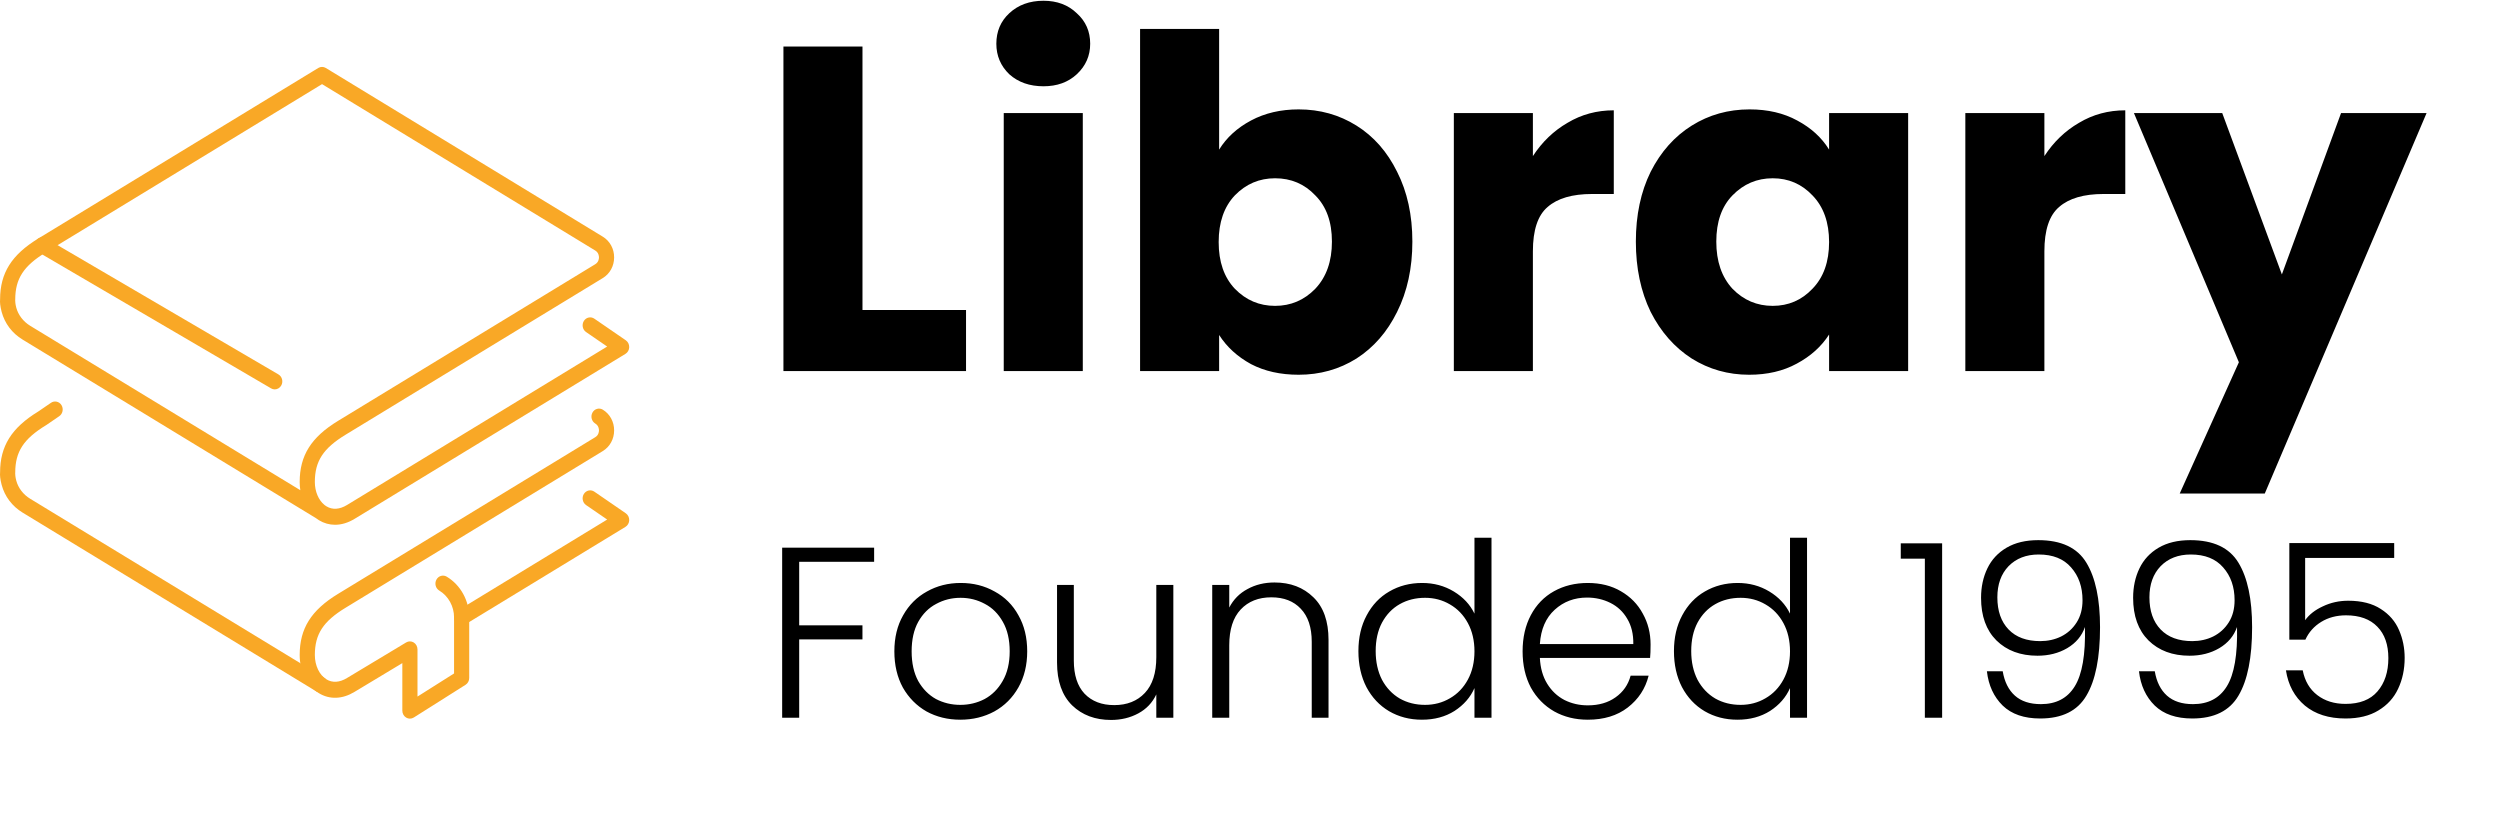
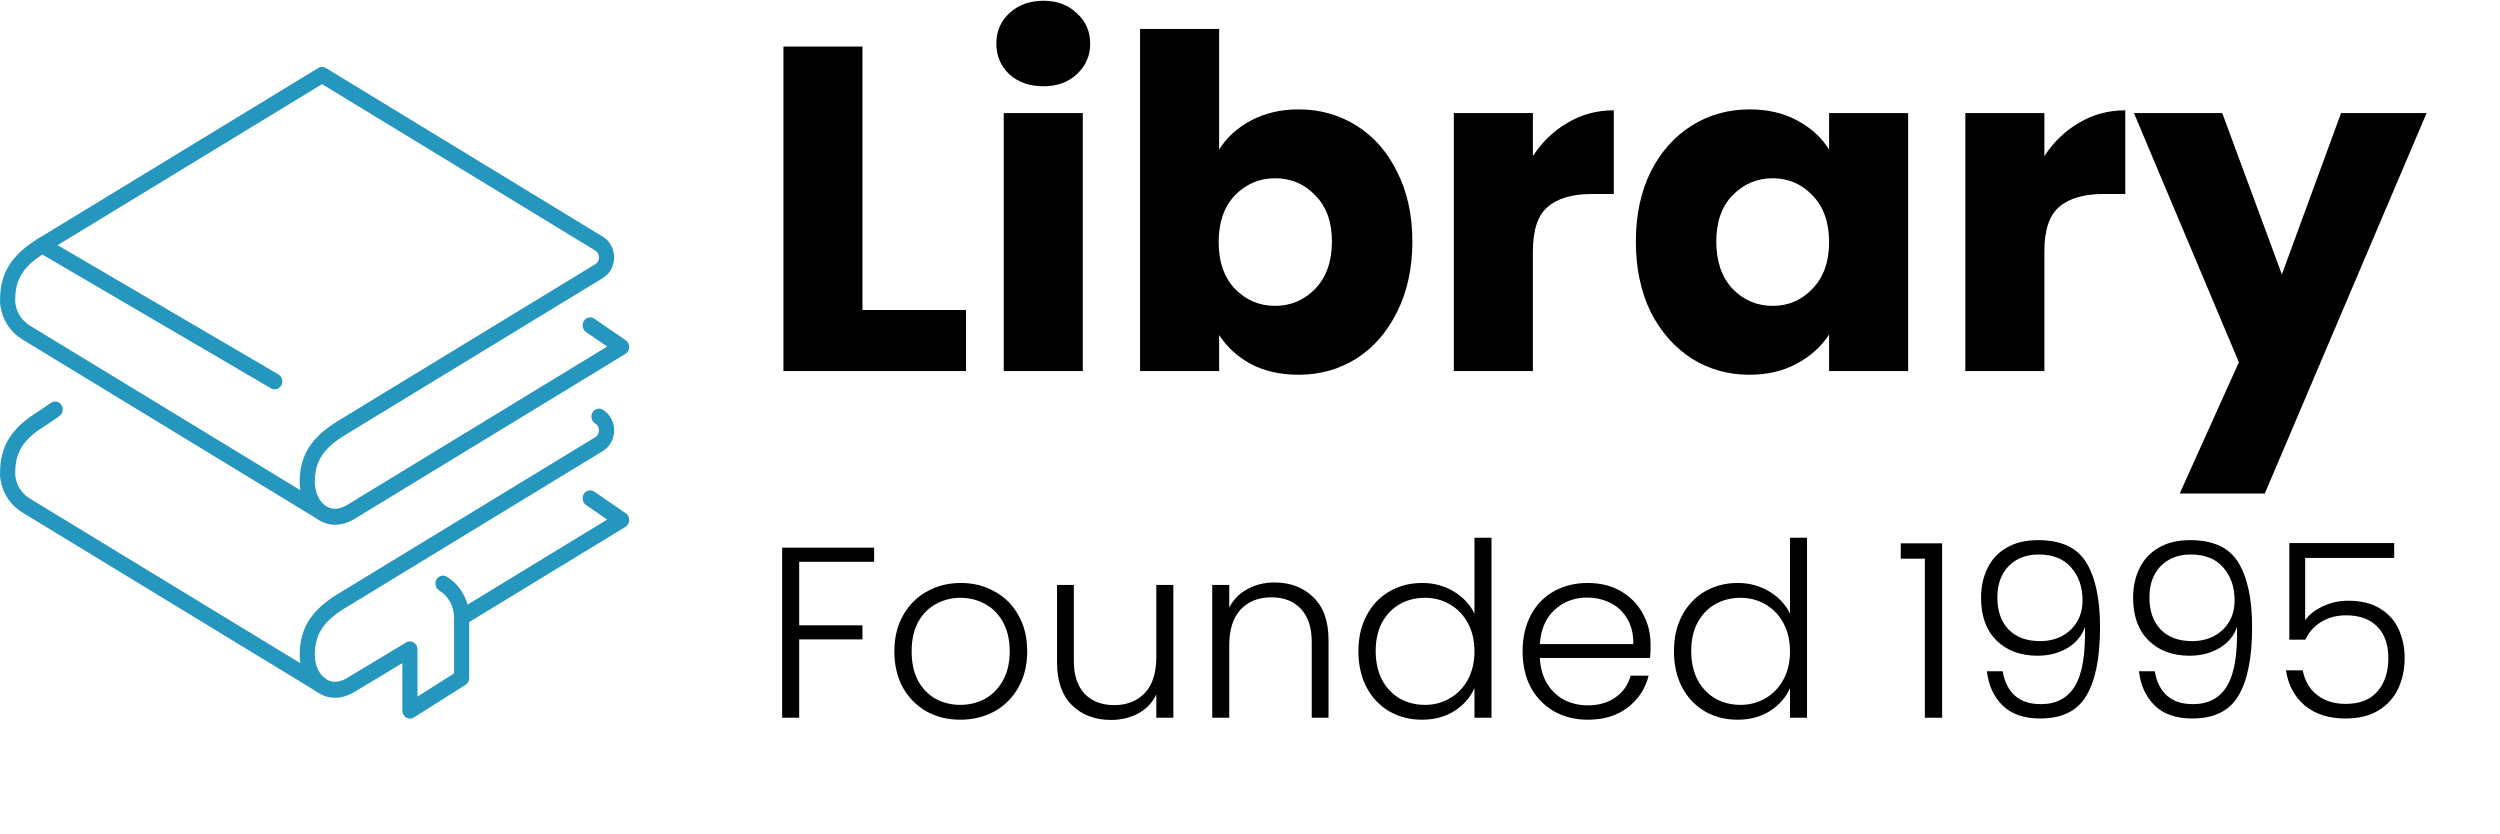
<svg xmlns="http://www.w3.org/2000/svg" width="411" height="137" viewBox="0 0 411 137" fill="none">
  <path d="M141.792 50.968H158.816V61H128.796V7.648H141.792V50.968ZM171.551 14.184C169.271 14.184 167.396 13.525 165.927 12.208C164.508 10.84 163.799 9.168 163.799 7.192C163.799 5.165 164.508 3.493 165.927 2.176C167.396 0.808 169.271 0.124 171.551 0.124C173.78 0.124 175.604 0.808 177.023 2.176C178.492 3.493 179.227 5.165 179.227 7.192C179.227 9.168 178.492 10.84 177.023 12.208C175.604 13.525 173.78 14.184 171.551 14.184ZM178.011 18.592V61H165.015V18.592H178.011ZM200.425 24.596C201.641 22.62 203.389 21.024 205.669 19.808C207.949 18.592 210.558 17.984 213.497 17.984C216.993 17.984 220.159 18.871 222.997 20.644C225.834 22.417 228.063 24.951 229.685 28.244C231.357 31.537 232.193 35.363 232.193 39.72C232.193 44.077 231.357 47.928 229.685 51.272C228.063 54.565 225.834 57.124 222.997 58.948C220.159 60.721 216.993 61.608 213.497 61.608C210.507 61.608 207.898 61.025 205.669 59.86C203.439 58.644 201.691 57.048 200.425 55.072V61H187.429V4.76H200.425V24.596ZM218.969 39.72C218.969 36.477 218.057 33.944 216.233 32.12C214.459 30.245 212.255 29.308 209.621 29.308C207.037 29.308 204.833 30.245 203.009 32.12C201.235 33.995 200.349 36.553 200.349 39.796C200.349 43.039 201.235 45.597 203.009 47.472C204.833 49.347 207.037 50.284 209.621 50.284C212.205 50.284 214.409 49.347 216.233 47.472C218.057 45.547 218.969 42.963 218.969 39.72ZM252.007 25.66C253.527 23.329 255.427 21.505 257.707 20.188C259.987 18.82 262.52 18.136 265.307 18.136V31.892H261.735C258.492 31.892 256.06 32.601 254.439 34.02C252.817 35.388 252.007 37.82 252.007 41.316V61H239.011V18.592H252.007V25.66ZM268.935 39.72C268.935 35.363 269.745 31.537 271.367 28.244C273.039 24.951 275.293 22.417 278.131 20.644C280.968 18.871 284.135 17.984 287.631 17.984C290.62 17.984 293.229 18.592 295.459 19.808C297.739 21.024 299.487 22.62 300.703 24.596V18.592H313.699V61H300.703V54.996C299.436 56.972 297.663 58.568 295.383 59.784C293.153 61 290.544 61.608 287.555 61.608C284.109 61.608 280.968 60.721 278.131 58.948C275.293 57.124 273.039 54.565 271.367 51.272C269.745 47.928 268.935 44.077 268.935 39.72ZM300.703 39.796C300.703 36.553 299.791 33.995 297.967 32.12C296.193 30.245 294.015 29.308 291.431 29.308C288.847 29.308 286.643 30.245 284.819 32.12C283.045 33.944 282.159 36.477 282.159 39.72C282.159 42.963 283.045 45.547 284.819 47.472C286.643 49.347 288.847 50.284 291.431 50.284C294.015 50.284 296.193 49.347 297.967 47.472C299.791 45.597 300.703 43.039 300.703 39.796ZM336.097 25.66C337.617 23.329 339.517 21.505 341.797 20.188C344.077 18.82 346.61 18.136 349.397 18.136V31.892H345.825C342.582 31.892 340.15 32.601 338.529 34.02C336.907 35.388 336.097 37.82 336.097 41.316V61H323.101V18.592H336.097V25.66ZM398.928 18.592L372.328 81.14H358.344L368.072 59.556L350.82 18.592H365.336L375.14 45.116L384.868 18.592H398.928Z" fill="black" />
  <path d="M143.707 90.04V92.36H131.387V102.8H141.787V105.12H131.387V118H128.587V90.04H143.707ZM157.873 118.32C155.82 118.32 153.967 117.867 152.313 116.96C150.687 116.027 149.393 114.72 148.433 113.04C147.5 111.333 147.033 109.347 147.033 107.08C147.033 104.813 147.513 102.84 148.473 101.16C149.433 99.453 150.74 98.147 152.393 97.24C154.047 96.307 155.9 95.84 157.953 95.84C160.007 95.84 161.86 96.307 163.513 97.24C165.193 98.147 166.5 99.453 167.433 101.16C168.393 102.84 168.873 104.813 168.873 107.08C168.873 109.32 168.393 111.293 167.433 113C166.473 114.707 165.153 116.027 163.473 116.96C161.793 117.867 159.927 118.32 157.873 118.32ZM157.873 115.88C159.313 115.88 160.647 115.56 161.873 114.92C163.1 114.253 164.087 113.267 164.833 111.96C165.607 110.627 165.993 109 165.993 107.08C165.993 105.16 165.62 103.547 164.873 102.24C164.127 100.907 163.14 99.92 161.913 99.28C160.687 98.613 159.353 98.28 157.913 98.28C156.473 98.28 155.14 98.613 153.913 99.28C152.687 99.92 151.7 100.907 150.953 102.24C150.233 103.547 149.873 105.16 149.873 107.08C149.873 109 150.233 110.627 150.953 111.96C151.7 113.267 152.673 114.253 153.873 114.92C155.1 115.56 156.433 115.88 157.873 115.88ZM192.897 96.16V118H190.097V114.16C189.457 115.52 188.471 116.56 187.137 117.28C185.804 118 184.311 118.36 182.657 118.36C180.044 118.36 177.911 117.56 176.257 115.96C174.604 114.333 173.777 111.987 173.777 108.92V96.16H176.537V108.6C176.537 110.973 177.124 112.787 178.297 114.04C179.497 115.293 181.124 115.92 183.177 115.92C185.284 115.92 186.964 115.253 188.217 113.92C189.471 112.587 190.097 110.627 190.097 108.04V96.16H192.897ZM209.53 95.76C212.143 95.76 214.277 96.573 215.93 98.2C217.583 99.8 218.41 102.133 218.41 105.2V118H215.65V105.52C215.65 103.147 215.05 101.333 213.85 100.08C212.677 98.827 211.063 98.2 209.01 98.2C206.903 98.2 205.223 98.867 203.97 100.2C202.717 101.533 202.09 103.493 202.09 106.08V118H199.29V96.16H202.09V99.88C202.783 98.547 203.783 97.533 205.09 96.84C206.397 96.12 207.877 95.76 209.53 95.76ZM223.322 107.04C223.322 104.8 223.776 102.84 224.682 101.16C225.589 99.453 226.829 98.147 228.402 97.24C230.002 96.307 231.802 95.84 233.802 95.84C235.722 95.84 237.456 96.307 239.002 97.24C240.549 98.173 241.682 99.387 242.402 100.88V88.4H245.202V118H242.402V113.12C241.736 114.64 240.642 115.893 239.122 116.88C237.602 117.84 235.816 118.32 233.762 118.32C231.762 118.32 229.962 117.853 228.362 116.92C226.789 115.987 225.549 114.667 224.642 112.96C223.762 111.253 223.322 109.28 223.322 107.04ZM242.402 107.08C242.402 105.32 242.042 103.773 241.322 102.44C240.602 101.107 239.616 100.08 238.362 99.36C237.136 98.64 235.776 98.28 234.282 98.28C232.736 98.28 231.349 98.627 230.122 99.32C228.896 100.013 227.922 101.027 227.202 102.36C226.509 103.667 226.162 105.227 226.162 107.04C226.162 108.827 226.509 110.4 227.202 111.76C227.922 113.093 228.896 114.12 230.122 114.84C231.349 115.533 232.736 115.88 234.282 115.88C235.776 115.88 237.136 115.52 238.362 114.8C239.616 114.08 240.602 113.053 241.322 111.72C242.042 110.387 242.402 108.84 242.402 107.08ZM271.355 105.96C271.355 106.92 271.328 107.653 271.275 108.16H253.155C253.235 109.813 253.635 111.227 254.355 112.4C255.075 113.573 256.021 114.467 257.195 115.08C258.368 115.667 259.648 115.96 261.035 115.96C262.848 115.96 264.368 115.52 265.595 114.64C266.848 113.76 267.675 112.573 268.075 111.08H271.035C270.501 113.213 269.355 114.96 267.595 116.32C265.861 117.653 263.675 118.32 261.035 118.32C258.981 118.32 257.141 117.867 255.515 116.96C253.888 116.027 252.608 114.72 251.675 113.04C250.768 111.333 250.315 109.347 250.315 107.08C250.315 104.813 250.768 102.827 251.675 101.12C252.581 99.413 253.848 98.107 255.475 97.2C257.101 96.293 258.955 95.84 261.035 95.84C263.115 95.84 264.928 96.293 266.475 97.2C268.048 98.107 269.248 99.333 270.075 100.88C270.928 102.4 271.355 104.093 271.355 105.96ZM268.515 105.88C268.541 104.253 268.208 102.867 267.515 101.72C266.848 100.573 265.928 99.707 264.755 99.12C263.581 98.533 262.301 98.24 260.915 98.24C258.835 98.24 257.061 98.907 255.595 100.24C254.128 101.573 253.315 103.453 253.155 105.88H268.515ZM275.197 107.04C275.197 104.8 275.651 102.84 276.557 101.16C277.464 99.453 278.704 98.147 280.277 97.24C281.877 96.307 283.677 95.84 285.677 95.84C287.597 95.84 289.331 96.307 290.877 97.24C292.424 98.173 293.557 99.387 294.277 100.88V88.4H297.077V118H294.277V113.12C293.611 114.64 292.517 115.893 290.997 116.88C289.477 117.84 287.691 118.32 285.637 118.32C283.637 118.32 281.837 117.853 280.237 116.92C278.664 115.987 277.424 114.667 276.517 112.96C275.637 111.253 275.197 109.28 275.197 107.04ZM294.277 107.08C294.277 105.32 293.917 103.773 293.197 102.44C292.477 101.107 291.491 100.08 290.237 99.36C289.011 98.64 287.651 98.28 286.157 98.28C284.611 98.28 283.224 98.627 281.997 99.32C280.771 100.013 279.797 101.027 279.077 102.36C278.384 103.667 278.037 105.227 278.037 107.04C278.037 108.827 278.384 110.4 279.077 111.76C279.797 113.093 280.771 114.12 281.997 114.84C283.224 115.533 284.611 115.88 286.157 115.88C287.651 115.88 289.011 115.52 290.237 114.8C291.491 114.08 292.477 113.053 293.197 111.72C293.917 110.387 294.277 108.84 294.277 107.08ZM312.486 91.84V89.32H319.286V118H316.446V91.84H312.486ZM329.246 110.36C329.539 112.093 330.206 113.427 331.246 114.36C332.286 115.293 333.712 115.76 335.526 115.76C338.032 115.76 339.886 114.787 341.086 112.84C342.312 110.867 342.872 107.613 342.766 103.08C342.259 104.547 341.286 105.707 339.846 106.56C338.432 107.387 336.806 107.8 334.966 107.8C332.166 107.8 329.912 106.96 328.206 105.28C326.526 103.6 325.686 101.267 325.686 98.28C325.686 96.493 326.032 94.88 326.726 93.44C327.419 92 328.472 90.867 329.886 90.04C331.299 89.213 333.032 88.8 335.086 88.8C338.872 88.8 341.512 90.04 343.006 92.52C344.499 94.973 345.246 98.507 345.246 103.12C345.246 108.107 344.499 111.853 343.006 114.36C341.539 116.867 339.006 118.12 335.406 118.12C332.766 118.12 330.712 117.413 329.246 116C327.779 114.56 326.912 112.68 326.646 110.36H329.246ZM335.406 105.4C336.659 105.4 337.806 105.147 338.846 104.64C339.912 104.107 340.766 103.333 341.406 102.32C342.046 101.307 342.366 100.093 342.366 98.68C342.366 96.493 341.739 94.693 340.486 93.28C339.259 91.867 337.486 91.16 335.166 91.16C333.112 91.16 331.459 91.8 330.206 93.08C328.979 94.36 328.366 96.067 328.366 98.2C328.366 100.44 328.979 102.2 330.206 103.48C331.432 104.76 333.166 105.4 335.406 105.4ZM354.246 110.36C354.539 112.093 355.206 113.427 356.246 114.36C357.286 115.293 358.712 115.76 360.526 115.76C363.032 115.76 364.886 114.787 366.086 112.84C367.312 110.867 367.872 107.613 367.766 103.08C367.259 104.547 366.286 105.707 364.846 106.56C363.432 107.387 361.806 107.8 359.966 107.8C357.166 107.8 354.912 106.96 353.206 105.28C351.526 103.6 350.686 101.267 350.686 98.28C350.686 96.493 351.032 94.88 351.726 93.44C352.419 92 353.472 90.867 354.886 90.04C356.299 89.213 358.032 88.8 360.086 88.8C363.872 88.8 366.512 90.04 368.006 92.52C369.499 94.973 370.246 98.507 370.246 103.12C370.246 108.107 369.499 111.853 368.006 114.36C366.539 116.867 364.006 118.12 360.406 118.12C357.766 118.12 355.712 117.413 354.246 116C352.779 114.56 351.912 112.68 351.646 110.36H354.246ZM360.406 105.4C361.659 105.4 362.806 105.147 363.846 104.64C364.912 104.107 365.766 103.333 366.406 102.32C367.046 101.307 367.366 100.093 367.366 98.68C367.366 96.493 366.739 94.693 365.486 93.28C364.259 91.867 362.486 91.16 360.166 91.16C358.112 91.16 356.459 91.8 355.206 93.08C353.979 94.36 353.366 96.067 353.366 98.2C353.366 100.44 353.979 102.2 355.206 103.48C356.432 104.76 358.166 105.4 360.406 105.4ZM393.606 91.72H378.966V101.96C379.632 101.027 380.606 100.267 381.886 99.68C383.166 99.067 384.552 98.76 386.046 98.76C388.232 98.76 390.019 99.213 391.406 100.12C392.792 101 393.792 102.16 394.406 103.6C395.019 105.013 395.326 106.533 395.326 108.16C395.326 110.027 394.966 111.72 394.246 113.24C393.552 114.733 392.472 115.92 391.006 116.8C389.566 117.68 387.766 118.12 385.606 118.12C382.859 118.12 380.632 117.413 378.926 116C377.219 114.56 376.179 112.627 375.806 110.2H378.566C378.912 111.96 379.712 113.32 380.966 114.28C382.219 115.24 383.766 115.72 385.606 115.72C387.926 115.72 389.672 115.04 390.846 113.68C392.046 112.293 392.646 110.467 392.646 108.2C392.646 105.987 392.046 104.267 390.846 103.04C389.646 101.787 387.926 101.16 385.686 101.16C384.139 101.16 382.779 101.52 381.606 102.24C380.432 102.96 379.566 103.933 379.006 105.16H376.366V89.28H393.606V91.72Z" fill="black" />
-   <path d="M2.482 49.477C2.471 49.547 2.455 49.621 2.432 49.691C2.455 49.621 2.471 49.547 2.482 49.477ZM2.498 49.391C2.498 49.52 2.514 49.961 2.67 50.562C2.99 51.77 3.822 52.863 4.955 53.555L49.373 80.59C49.299 80.152 49.268 79.703 49.268 79.242C49.268 74.891 51.151 71.887 55.572 69.191L97.854 43.441C98.412 43.102 98.471 42.539 98.471 42.312C98.471 42.086 98.412 41.523 97.854 41.184L52.943 13.832L7.561 41.469C3.873 43.715 2.506 45.824 2.506 49.246C2.506 49.293 2.502 49.344 2.498 49.391ZM55.08 86.273C54.151 86.273 53.252 86.023 52.42 85.516C52.252 85.41 52.092 85.305 51.936 85.18L3.709 55.824C1.99 54.785 0.772 53.16 0.268 51.266C0.022 50.316 -0.029 49.672 0.014 49.234C0.018 44.887 1.9 41.887 6.318 39.195L52.322 11.176C52.705 10.941 53.178 10.941 53.565 11.176L99.1 38.91C100.268 39.621 100.963 40.895 100.963 42.312C100.963 43.73 100.268 45.008 99.1 45.715L56.818 71.465C53.127 73.715 51.76 75.82 51.76 79.242C51.76 80.797 52.365 82.227 53.338 83.008C53.358 83.027 53.385 83.043 53.404 83.062C53.49 83.125 53.576 83.184 53.666 83.238C54.654 83.844 55.826 83.766 57.053 83.019L99.818 56.973L96.346 54.586C95.772 54.195 95.611 53.379 95.983 52.77C96.361 52.164 97.131 51.992 97.709 52.391L102.877 55.941C103.24 56.191 103.455 56.621 103.443 57.078C103.432 57.535 103.197 57.953 102.818 58.18L58.303 85.293C57.229 85.949 56.135 86.273 55.08 86.273Z" fill="#F9A826" />
-   <path d="M75.893 102.816C75.463 102.816 75.045 102.582 74.815 102.16C74.471 101.535 74.674 100.73 75.272 100.367L99.819 85.414L96.346 83.031C95.772 82.633 95.612 81.82 95.983 81.211C96.362 80.602 97.131 80.43 97.709 80.828L102.877 84.383C103.24 84.633 103.455 85.062 103.443 85.519C103.432 85.977 103.197 86.391 102.818 86.621L76.514 102.641C76.319 102.766 76.104 102.816 75.893 102.816Z" fill="#F9A826" />
-   <path d="M2.482 77.922C2.471 77.992 2.455 78.062 2.432 78.129C2.455 78.062 2.471 77.992 2.482 77.922ZM52.627 113.844C52.412 113.844 52.197 113.785 52.002 113.668L3.709 84.269C1.99 83.223 0.772 81.602 0.268 79.703C0.022 78.758 -0.029 78.117 0.014 77.676C0.018 73.336 1.893 70.336 6.287 67.652L8.381 66.219C8.959 65.824 9.732 65.996 10.107 66.602C10.479 67.215 10.318 68.027 9.74 68.422L7.619 69.875C7.6 69.887 7.58 69.898 7.561 69.91C3.873 72.156 2.506 74.266 2.506 77.687C2.506 77.734 2.502 77.781 2.498 77.832C2.498 77.957 2.514 78.406 2.67 79C2.99 80.215 3.822 81.305 4.955 81.992L53.252 111.391C53.846 111.754 54.049 112.559 53.701 113.184C53.475 113.609 53.053 113.844 52.627 113.844Z" fill="#F9A826" />
-   <path d="M67.389 118.145C67.178 118.145 66.963 118.086 66.775 117.973C66.385 117.742 66.143 117.305 66.143 116.832V109.016L58.295 113.738C56.287 114.961 54.197 115.039 52.42 113.957C50.478 112.77 49.268 110.367 49.268 107.688C49.268 103.328 51.15 100.324 55.572 97.633L97.853 71.879C98.412 71.543 98.471 70.981 98.471 70.754C98.471 70.523 98.412 69.965 97.853 69.625C97.26 69.262 97.057 68.457 97.4 67.828C97.74 67.203 98.506 66.988 99.1 67.348C100.268 68.059 100.963 69.332 100.963 70.754C100.963 72.172 100.268 73.445 99.1 74.156L56.818 99.91C53.127 102.152 51.76 104.262 51.76 107.688C51.76 109.406 52.506 110.977 53.666 111.684C54.654 112.285 55.826 112.211 57.053 111.461L66.772 105.617C67.158 105.383 67.631 105.387 68.014 105.621C68.397 105.855 68.635 106.293 68.635 106.758V114.516L74.647 110.715V101.504C74.647 99.684 73.713 97.988 72.213 97.086C71.611 96.723 71.408 95.922 71.748 95.293C72.088 94.66 72.85 94.445 73.443 94.805C75.721 96.172 77.139 98.742 77.139 101.504V111.461C77.139 111.926 76.908 112.352 76.529 112.586L68.029 117.957C67.83 118.082 67.607 118.145 67.389 118.145Z" fill="#F9A826" />
-   <path d="M45.166 64.016C44.963 64.016 44.756 63.961 44.565 63.848L6.338 41.48C5.736 41.129 5.518 40.328 5.854 39.695C6.182 39.059 6.939 38.828 7.545 39.18L45.768 61.551C46.373 61.902 46.592 62.703 46.256 63.34C46.029 63.77 45.603 64.016 45.166 64.016Z" fill="#F9A826" />
+   <path d="M2.482 49.477C2.471 49.547 2.455 49.621 2.432 49.691C2.455 49.621 2.471 49.547 2.482 49.477ZM2.498 49.391C2.498 49.52 2.514 49.961 2.67 50.562C2.99 51.77 3.822 52.863 4.955 53.555L49.373 80.59C49.299 80.152 49.268 79.703 49.268 79.242C49.268 74.891 51.151 71.887 55.572 69.191L97.854 43.441C98.412 43.102 98.471 42.539 98.471 42.312C98.471 42.086 98.412 41.523 97.854 41.184L52.943 13.832L7.561 41.469C3.873 43.715 2.506 45.824 2.506 49.246C2.506 49.293 2.502 49.344 2.498 49.391ZM55.08 86.273C54.151 86.273 53.252 86.023 52.42 85.516C52.252 85.41 52.092 85.305 51.936 85.18L3.709 55.824C1.99 54.785 0.772 53.16 0.268 51.266C0.022 50.316 -0.029 49.672 0.014 49.234C0.018 44.887 1.9 41.887 6.318 39.195L52.322 11.176C52.705 10.941 53.178 10.941 53.565 11.176L99.1 38.91C100.268 39.621 100.963 40.895 100.963 42.312C100.963 43.73 100.268 45.008 99.1 45.715L56.818 71.465C53.127 73.715 51.76 75.82 51.76 79.242C51.76 80.797 52.365 82.227 53.338 83.008C53.358 83.027 53.385 83.043 53.404 83.062C53.49 83.125 53.576 83.184 53.666 83.238C54.654 83.844 55.826 83.766 57.053 83.019L99.818 56.973L96.346 54.586C95.772 54.195 95.611 53.379 95.983 52.77C96.361 52.164 97.131 51.992 97.709 52.391L102.877 55.941C103.24 56.191 103.455 56.621 103.443 57.078C103.432 57.535 103.197 57.953 102.818 58.18L58.303 85.293C57.229 85.949 56.135 86.273 55.08 86.273Z" fill="#2596be" />
+   <path d="M75.893 102.816C75.463 102.816 75.045 102.582 74.815 102.16C74.471 101.535 74.674 100.73 75.272 100.367L99.819 85.414L96.346 83.031C95.772 82.633 95.612 81.82 95.983 81.211C96.362 80.602 97.131 80.43 97.709 80.828L102.877 84.383C103.24 84.633 103.455 85.062 103.443 85.519C103.432 85.977 103.197 86.391 102.818 86.621L76.514 102.641C76.319 102.766 76.104 102.816 75.893 102.816Z" fill="#2596be" />
+   <path d="M2.482 77.922C2.471 77.992 2.455 78.062 2.432 78.129C2.455 78.062 2.471 77.992 2.482 77.922ZM52.627 113.844C52.412 113.844 52.197 113.785 52.002 113.668L3.709 84.269C1.99 83.223 0.772 81.602 0.268 79.703C0.022 78.758 -0.029 78.117 0.014 77.676C0.018 73.336 1.893 70.336 6.287 67.652L8.381 66.219C8.959 65.824 9.732 65.996 10.107 66.602C10.479 67.215 10.318 68.027 9.74 68.422L7.619 69.875C7.6 69.887 7.58 69.898 7.561 69.91C3.873 72.156 2.506 74.266 2.506 77.687C2.506 77.734 2.502 77.781 2.498 77.832C2.498 77.957 2.514 78.406 2.67 79C2.99 80.215 3.822 81.305 4.955 81.992L53.252 111.391C53.846 111.754 54.049 112.559 53.701 113.184C53.475 113.609 53.053 113.844 52.627 113.844Z" fill="#2596be" />
+   <path d="M67.389 118.145C67.178 118.145 66.963 118.086 66.775 117.973C66.385 117.742 66.143 117.305 66.143 116.832V109.016L58.295 113.738C56.287 114.961 54.197 115.039 52.42 113.957C50.478 112.77 49.268 110.367 49.268 107.688C49.268 103.328 51.15 100.324 55.572 97.633L97.853 71.879C98.412 71.543 98.471 70.981 98.471 70.754C98.471 70.523 98.412 69.965 97.853 69.625C97.26 69.262 97.057 68.457 97.4 67.828C97.74 67.203 98.506 66.988 99.1 67.348C100.268 68.059 100.963 69.332 100.963 70.754C100.963 72.172 100.268 73.445 99.1 74.156L56.818 99.91C53.127 102.152 51.76 104.262 51.76 107.688C51.76 109.406 52.506 110.977 53.666 111.684C54.654 112.285 55.826 112.211 57.053 111.461L66.772 105.617C67.158 105.383 67.631 105.387 68.014 105.621C68.397 105.855 68.635 106.293 68.635 106.758V114.516L74.647 110.715V101.504C74.647 99.684 73.713 97.988 72.213 97.086C71.611 96.723 71.408 95.922 71.748 95.293C72.088 94.66 72.85 94.445 73.443 94.805C75.721 96.172 77.139 98.742 77.139 101.504V111.461C77.139 111.926 76.908 112.352 76.529 112.586L68.029 117.957C67.83 118.082 67.607 118.145 67.389 118.145Z" fill="#2596be" />
+   <path d="M45.166 64.016C44.963 64.016 44.756 63.961 44.565 63.848L6.338 41.48C5.736 41.129 5.518 40.328 5.854 39.695C6.182 39.059 6.939 38.828 7.545 39.18L45.768 61.551C46.373 61.902 46.592 62.703 46.256 63.34C46.029 63.77 45.603 64.016 45.166 64.016Z" fill="#2596be" />
</svg>
